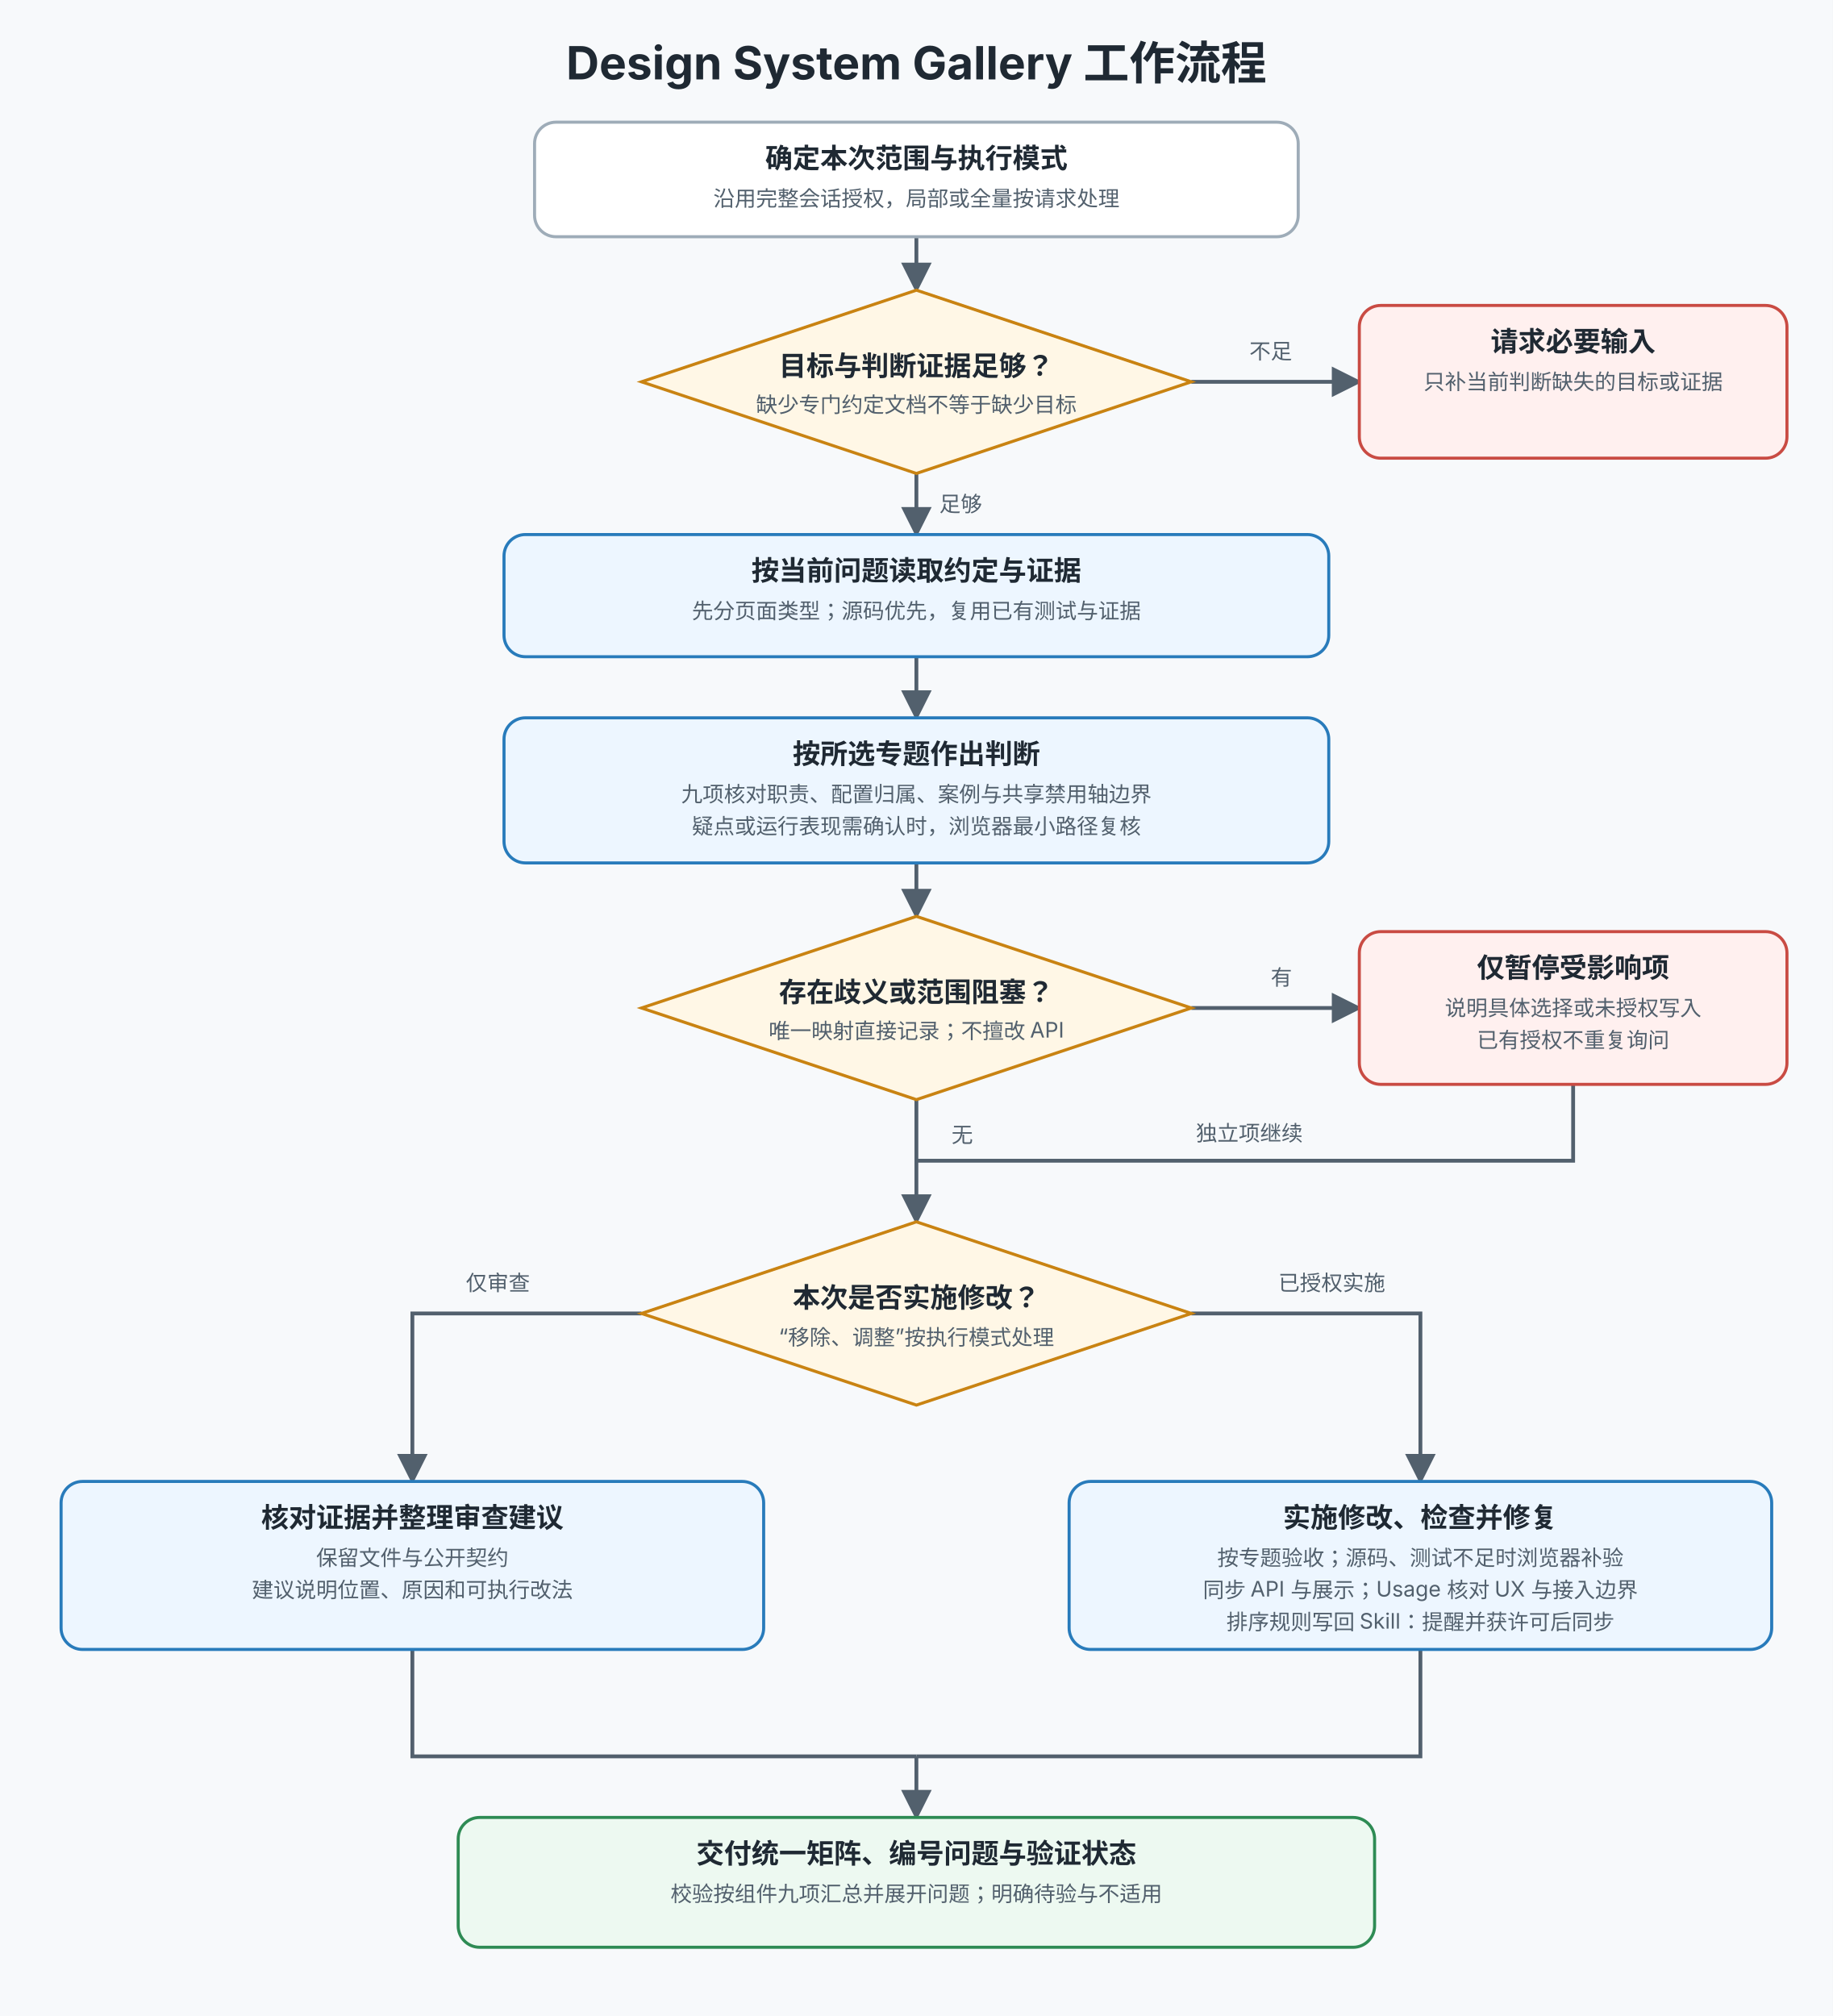
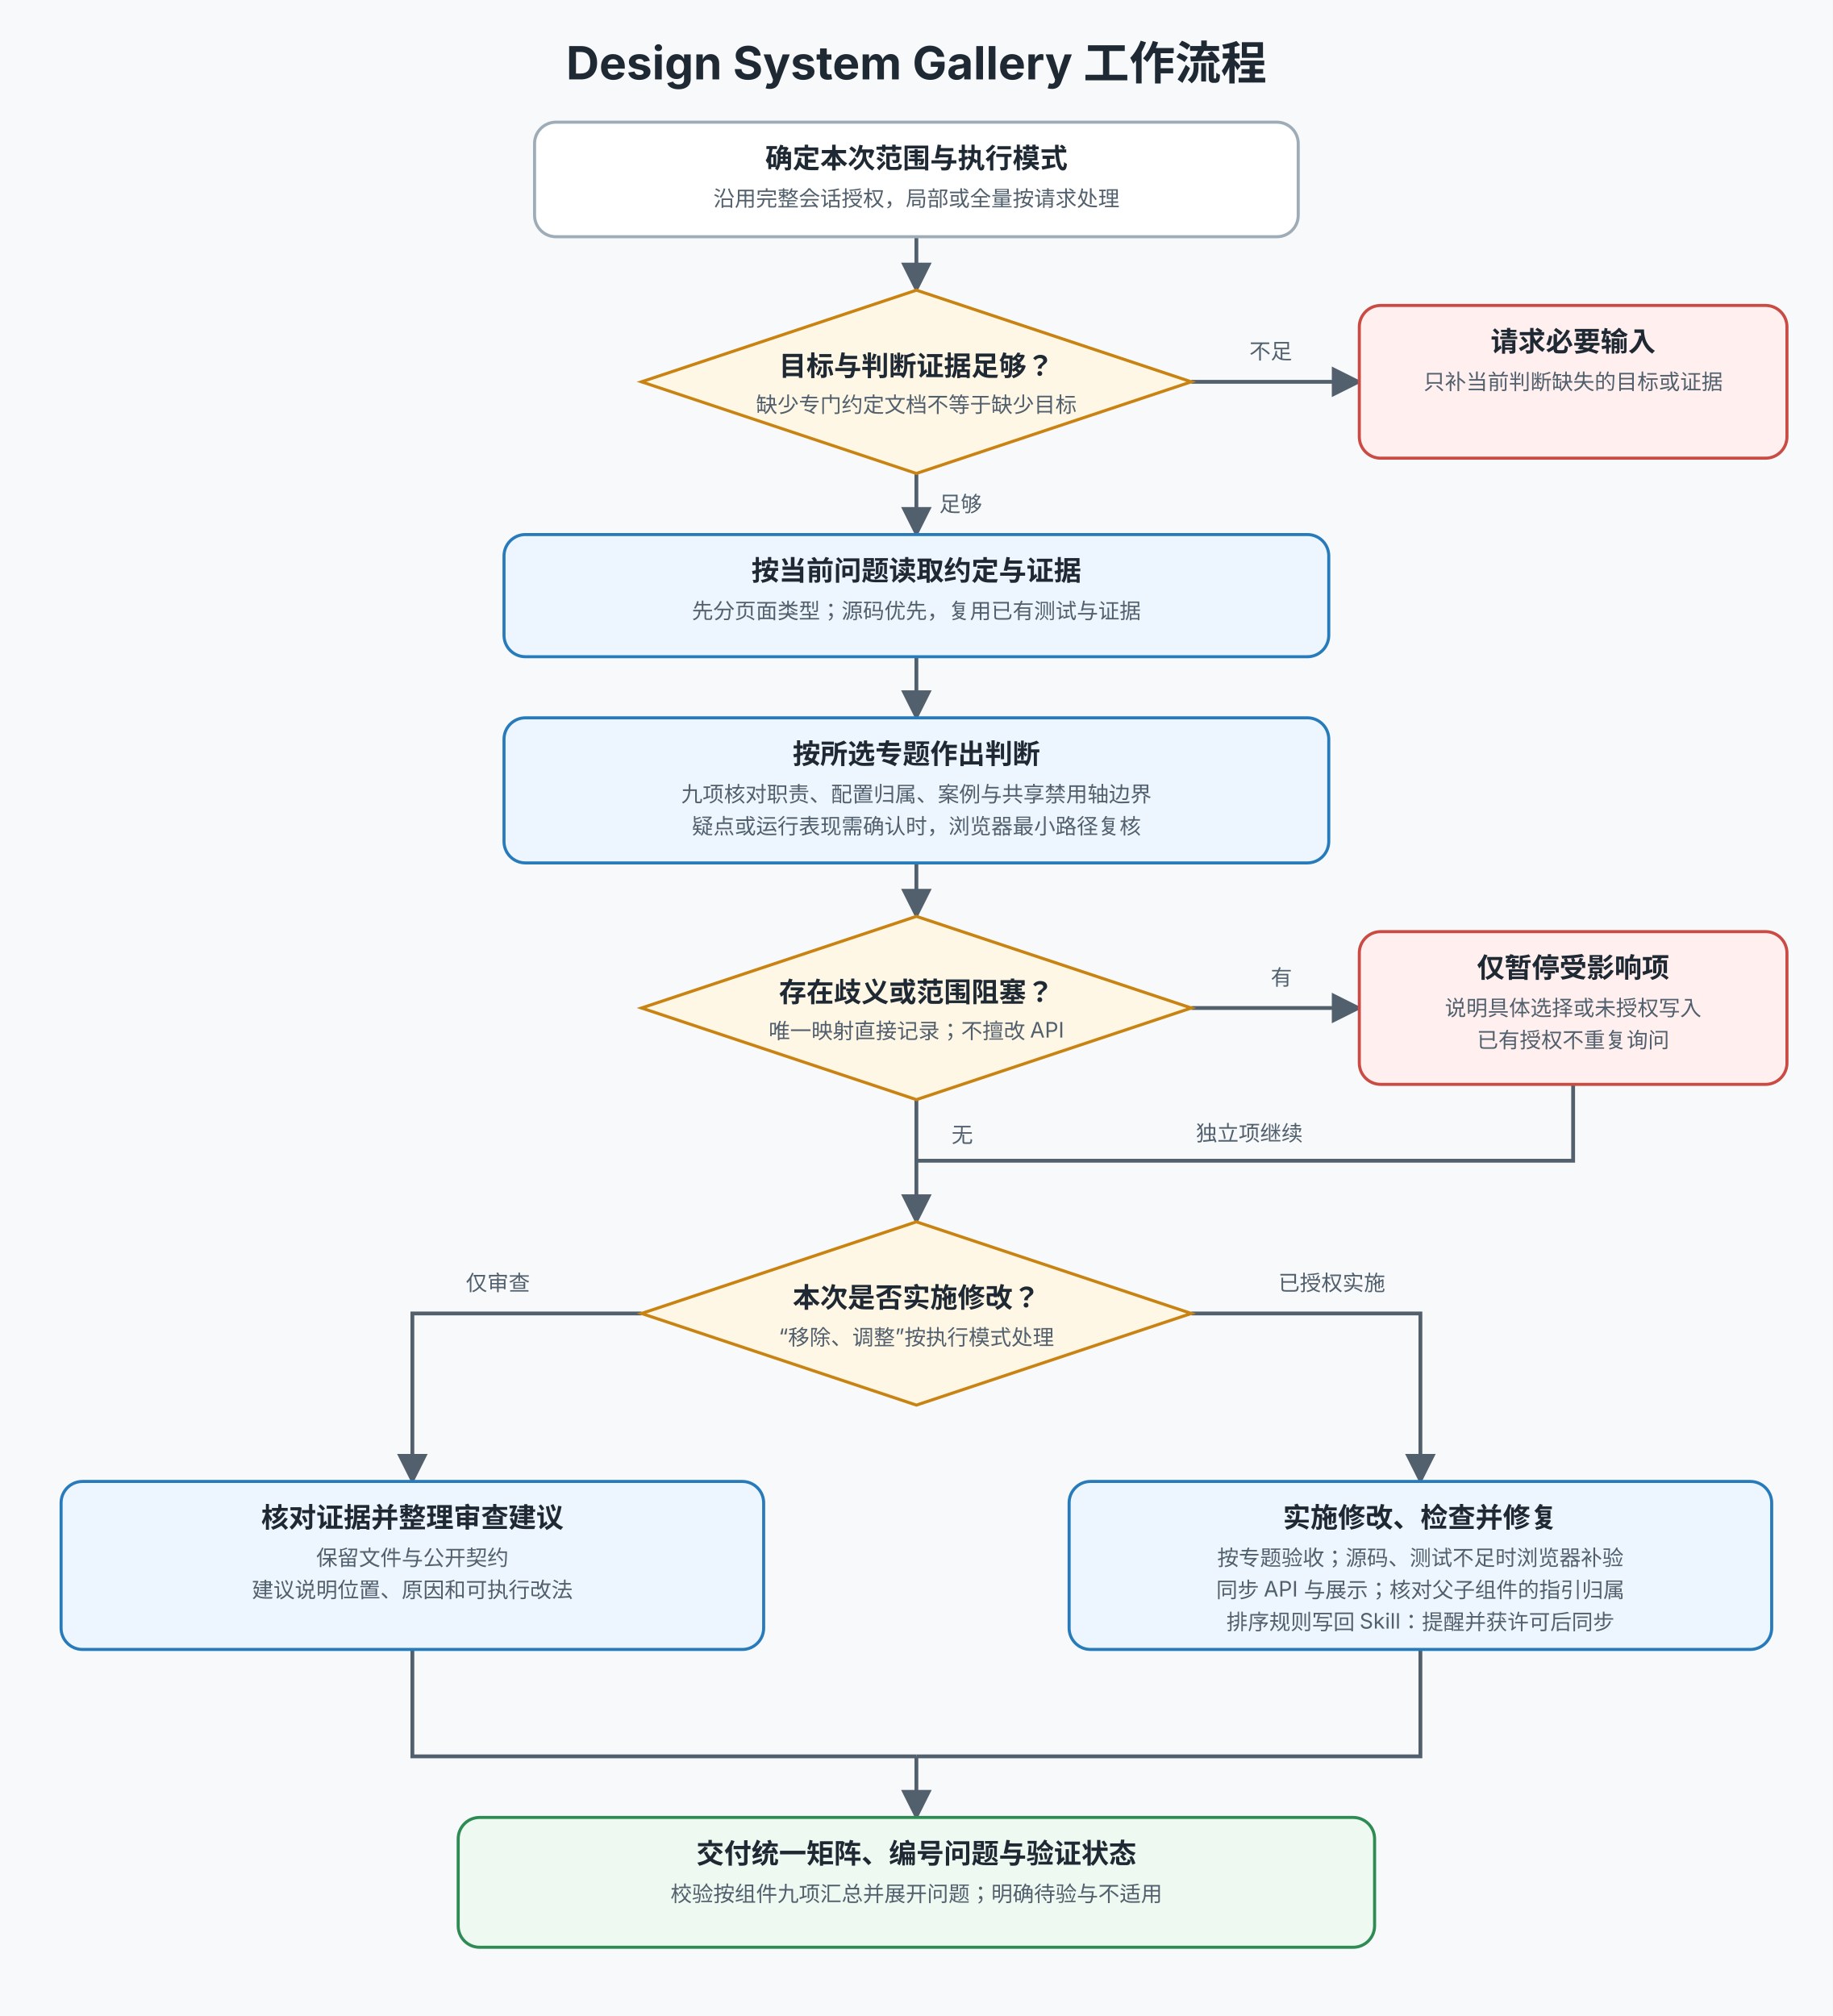
<svg xmlns="http://www.w3.org/2000/svg" viewBox="0 0 1200 1320" role="img" aria-labelledby="title desc">
  <defs>
    <marker id="arrow" viewBox="0 0 10 10" refX="9" refY="5" markerWidth="8" markerHeight="8" orient="auto-start-reverse">
      <path d="M0 0L10 5L0 10z" fill="#52606d" />
    </marker>
    <style>
text{font-family:-apple-system,BlinkMacSystemFont,"PingFang SC",sans-serif;text-anchor:middle;fill:#1f2933}
.title{font-size:30px;font-weight:700}.node-title{font-size:18px;font-weight:600}.body{font-size:14px;fill:#52606d}.label{font-size:14px;font-weight:600;fill:#334e68}
.input{fill:#fff;stroke:#9eacb8}.stage{fill:#edf6ff;stroke:#287bbb}.decision{fill:#fff7e6;stroke:#c98312}.stop{fill:#fff0ef;stroke:#c94b43}.output{fill:#edf9f1;stroke:#2e8b54}
rect,polygon{stroke-width:2}.flow,.join{fill:none;stroke:#52606d;stroke-width:2.5}.flow{marker-end:url(#arrow)}
</style>
  </defs>
  <rect width="1200" height="1320" fill="#f7f9fb" />
  <text class="title" x="600" y="52">Design System Gallery 工作流程</text>
  <path class="flow" d="M600 155V190" />
  <path class="flow" d="M780 250H890" />
  <path class="flow" d="M600 310V350" />
  <path class="flow" d="M600 430V470" />
  <path class="flow" d="M600 565V600" />
  <path class="flow" d="M780 660H890" />
  <path class="flow" d="M600 720V800" />
  <path class="join" d="M1030 710V760H600" />
  <path class="flow" d="M420 860H270V970" />
  <path class="flow" d="M780 860H930V970" />
  <path class="join" d="M270 1080V1150H600" />
  <path class="join" d="M930 1080V1150H600" />
  <path class="flow" d="M600 1150V1190" />
  <text class="body" x="832" y="235">不足</text>
  <text class="body" x="629" y="335">足够</text>
  <text class="body" x="839" y="645">有</text>
  <text class="body" x="630" y="748">无</text>
  <text class="body" x="818" y="747">独立项继续</text>
  <text class="body" x="326" y="845">仅审查</text>
  <text class="body" x="872" y="845">已授权实施</text>
  <rect class="input" x="350" y="80" width="500" height="75" rx="14" />
  <text class="node-title" x="600.0" y="110">确定本次范围与执行模式</text>
  <text class="body" x="600.0" y="135">沿用完整会话授权，局部或全量按请求处理</text>
  <polygon class="decision" points="600,190 780,250 600,310 420,250" />
  <text class="node-title" x="600" y="246">目标与判断证据足够？</text>
  <text class="body" x="600" y="270">缺少专门约定文档不等于缺少目标</text>
  <rect class="stop" x="890" y="200" width="280" height="100" rx="14" />
  <text class="node-title" x="1030.0" y="230">请求必要输入</text>
  <text class="body" x="1030.0" y="255">只补当前判断缺失的目标或证据</text>
  <rect class="stage" x="330" y="350" width="540" height="80" rx="14" />
  <text class="node-title" x="600.0" y="380">按当前问题读取约定与证据</text>
  <text class="body" x="600.0" y="405">先分页面类型；源码优先，复用已有测试与证据</text>
  <rect class="stage" x="330" y="470" width="540" height="95" rx="14" />
  <text class="node-title" x="600.0" y="500">按所选专题作出判断</text>
  <text class="body" x="600.0" y="525">九项核对职责、配置归属、案例与共享禁用轴边界</text>
  <text class="body" x="600.0" y="546">疑点或运行表现需确认时，浏览器最小路径复核</text>
  <polygon class="decision" points="600,600 780,660 600,720 420,660" />
  <text class="node-title" x="600" y="656">存在歧义或范围阻塞？</text>
  <text class="body" x="600" y="680">唯一映射直接记录；不擅改 API</text>
  <rect class="stop" x="890" y="610" width="280" height="100" rx="14" />
  <text class="node-title" x="1030.0" y="640">仅暂停受影响项</text>
  <text class="body" x="1030.0" y="665">说明具体选择或未授权写入</text>
  <text class="body" x="1030.0" y="686">已有授权不重复询问</text>
  <polygon class="decision" points="600,800 780,860 600,920 420,860" />
  <text class="node-title" x="600" y="856">本次是否实施修改？</text>
  <text class="body" x="600" y="880">“移除、调整”按执行模式处理</text>
  <rect class="stage" x="40" y="970" width="460" height="110" rx="14" />
  <text class="node-title" x="270.0" y="1000">核对证据并整理审查建议</text>
  <text class="body" x="270.0" y="1025">保留文件与公开契约</text>
  <text class="body" x="270.0" y="1046">建议说明位置、原因和可执行改法</text>
  <rect class="stage" x="700" y="970" width="460" height="110" rx="14" />
  <text class="node-title" x="930.0" y="1000">实施修改、检查并修复</text>
  <text class="body" x="930.0" y="1025">按专题验收；源码、测试不足时浏览器补验</text>
-   <text class="body" x="930.0" y="1046">同步 API 与展示；Usage 核对 UX 与接入边界</text>
+   <text class="body" x="930.0" y="1046">同步 API 与展示；核对父子组件的指引归属</text>
  <text class="body" x="930.0" y="1067">排序规则写回 Skill：提醒并获许可后同步</text>
  <rect class="output" x="300" y="1190" width="600" height="85" rx="14" />
  <text class="node-title" x="600.0" y="1220">交付统一矩阵、编号问题与验证状态</text>
  <text class="body" x="600.0" y="1245">校验按组件九项汇总并展开问题；明确待验与不适用</text>
</svg>
